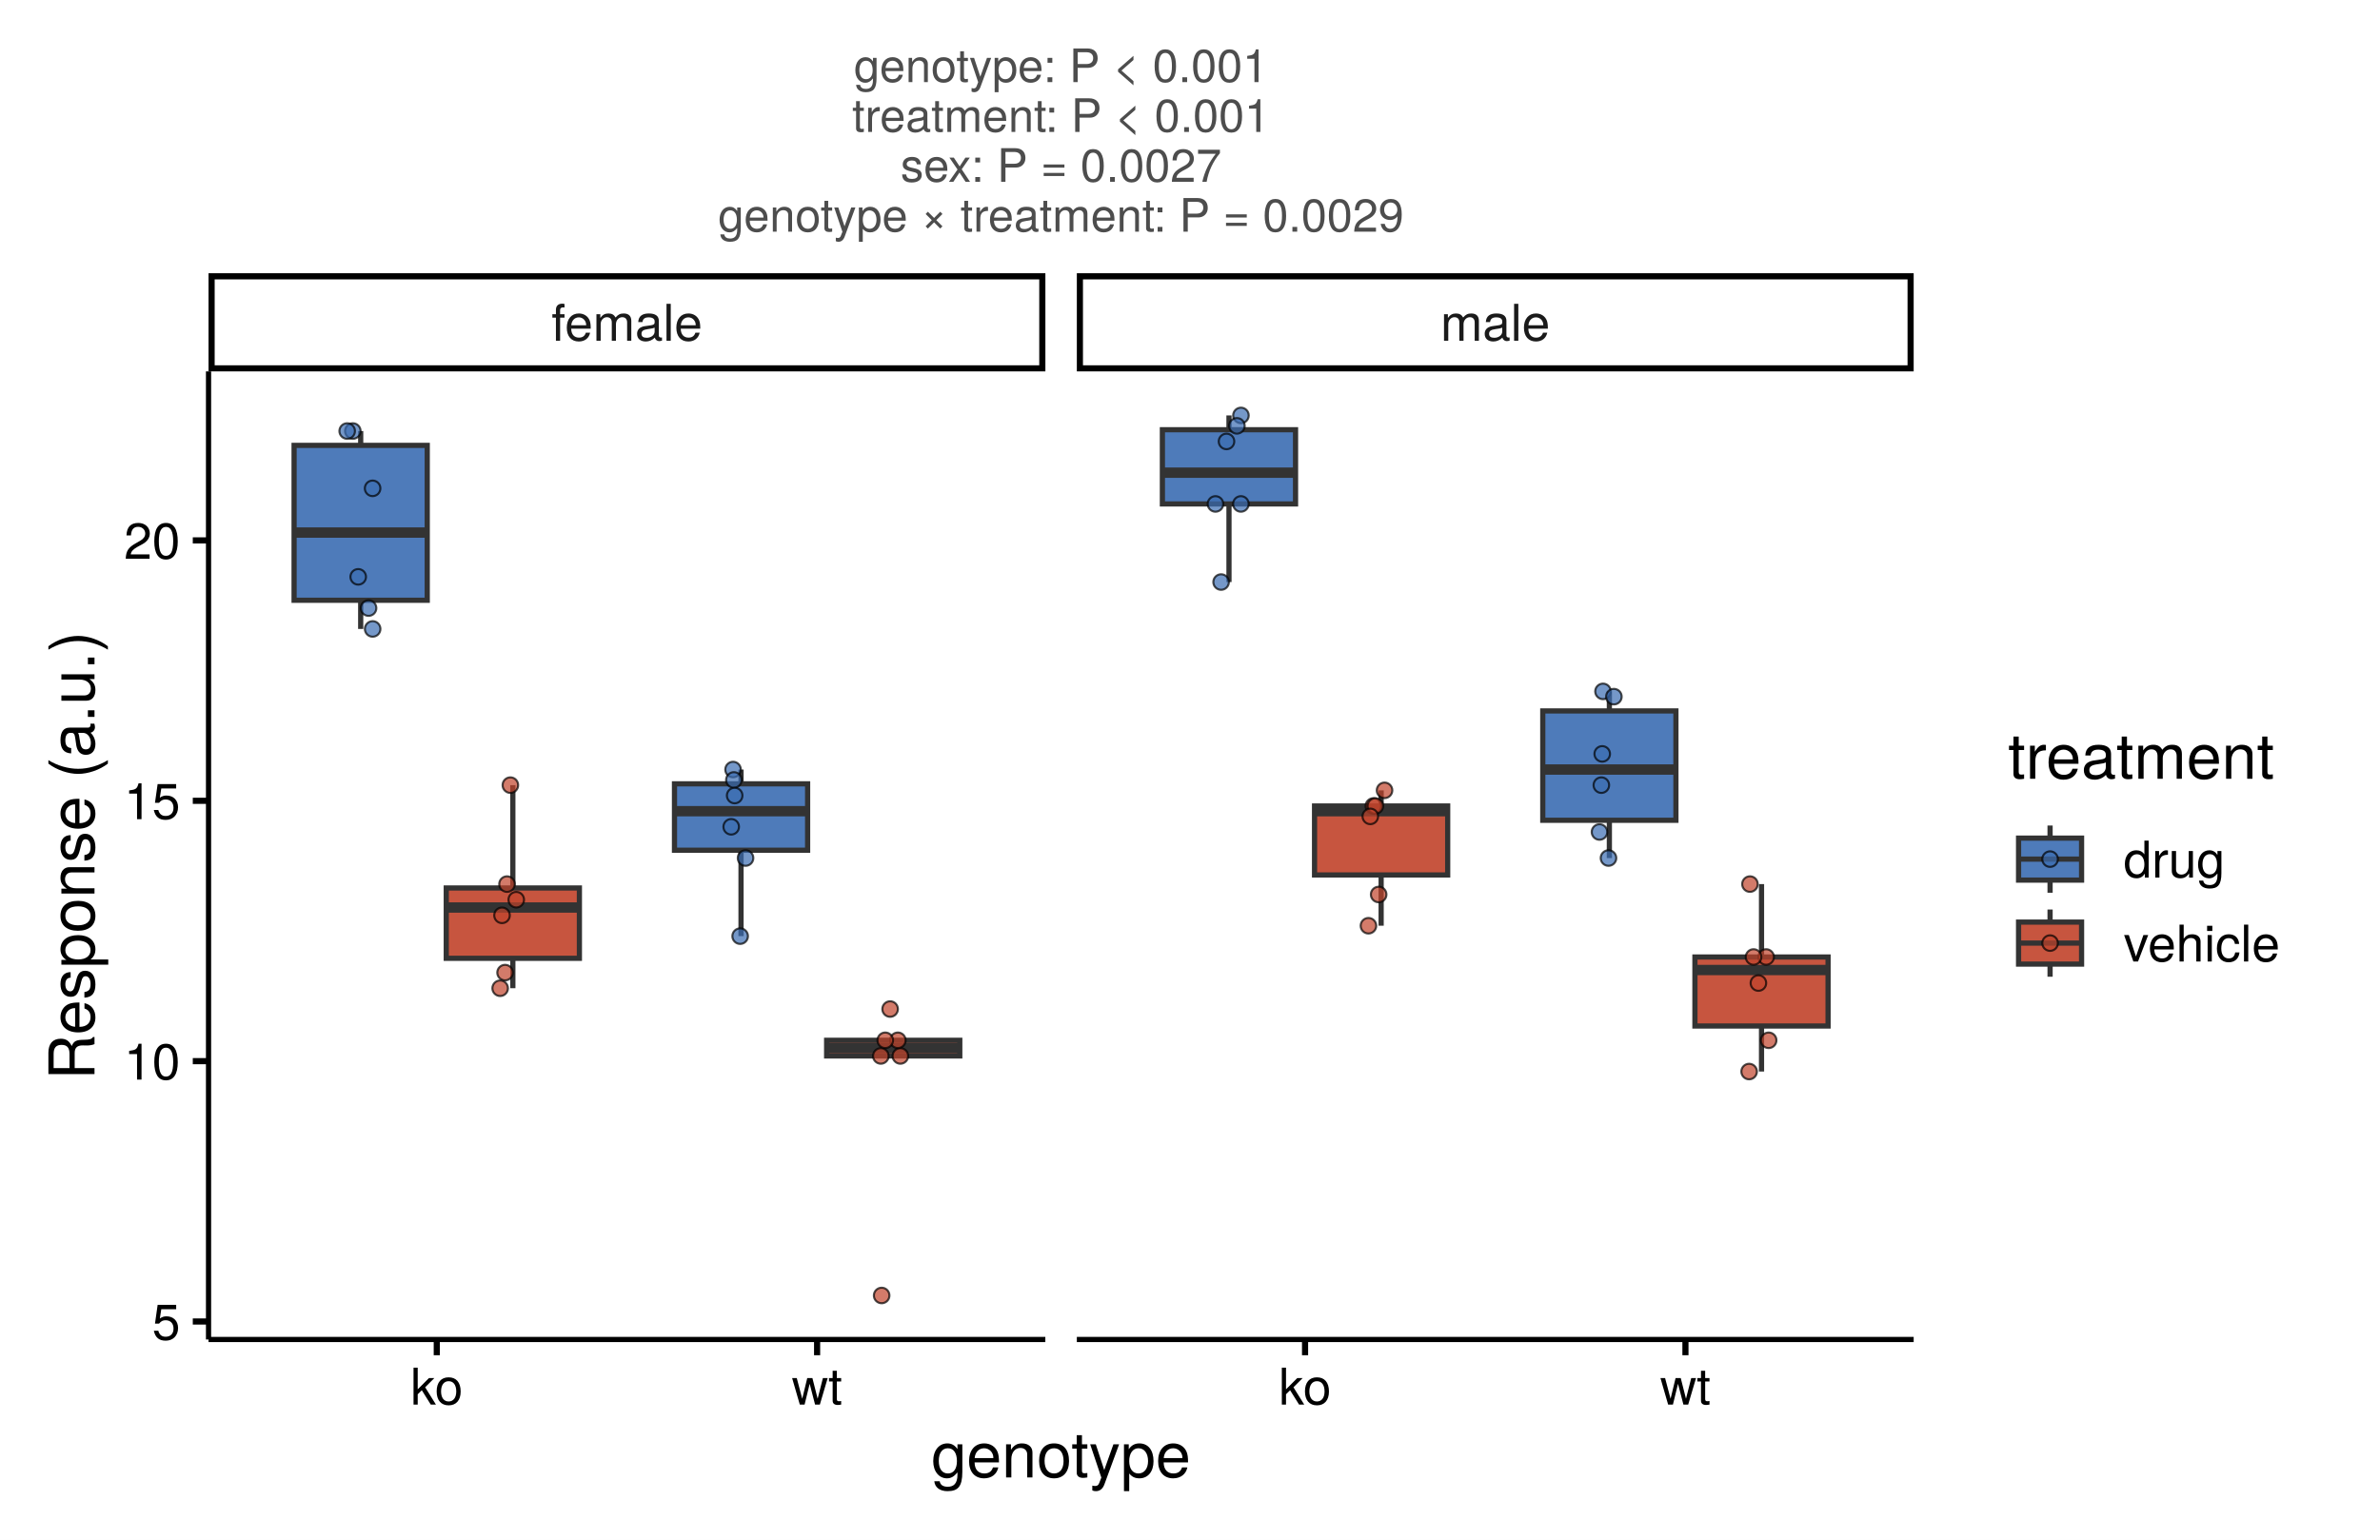
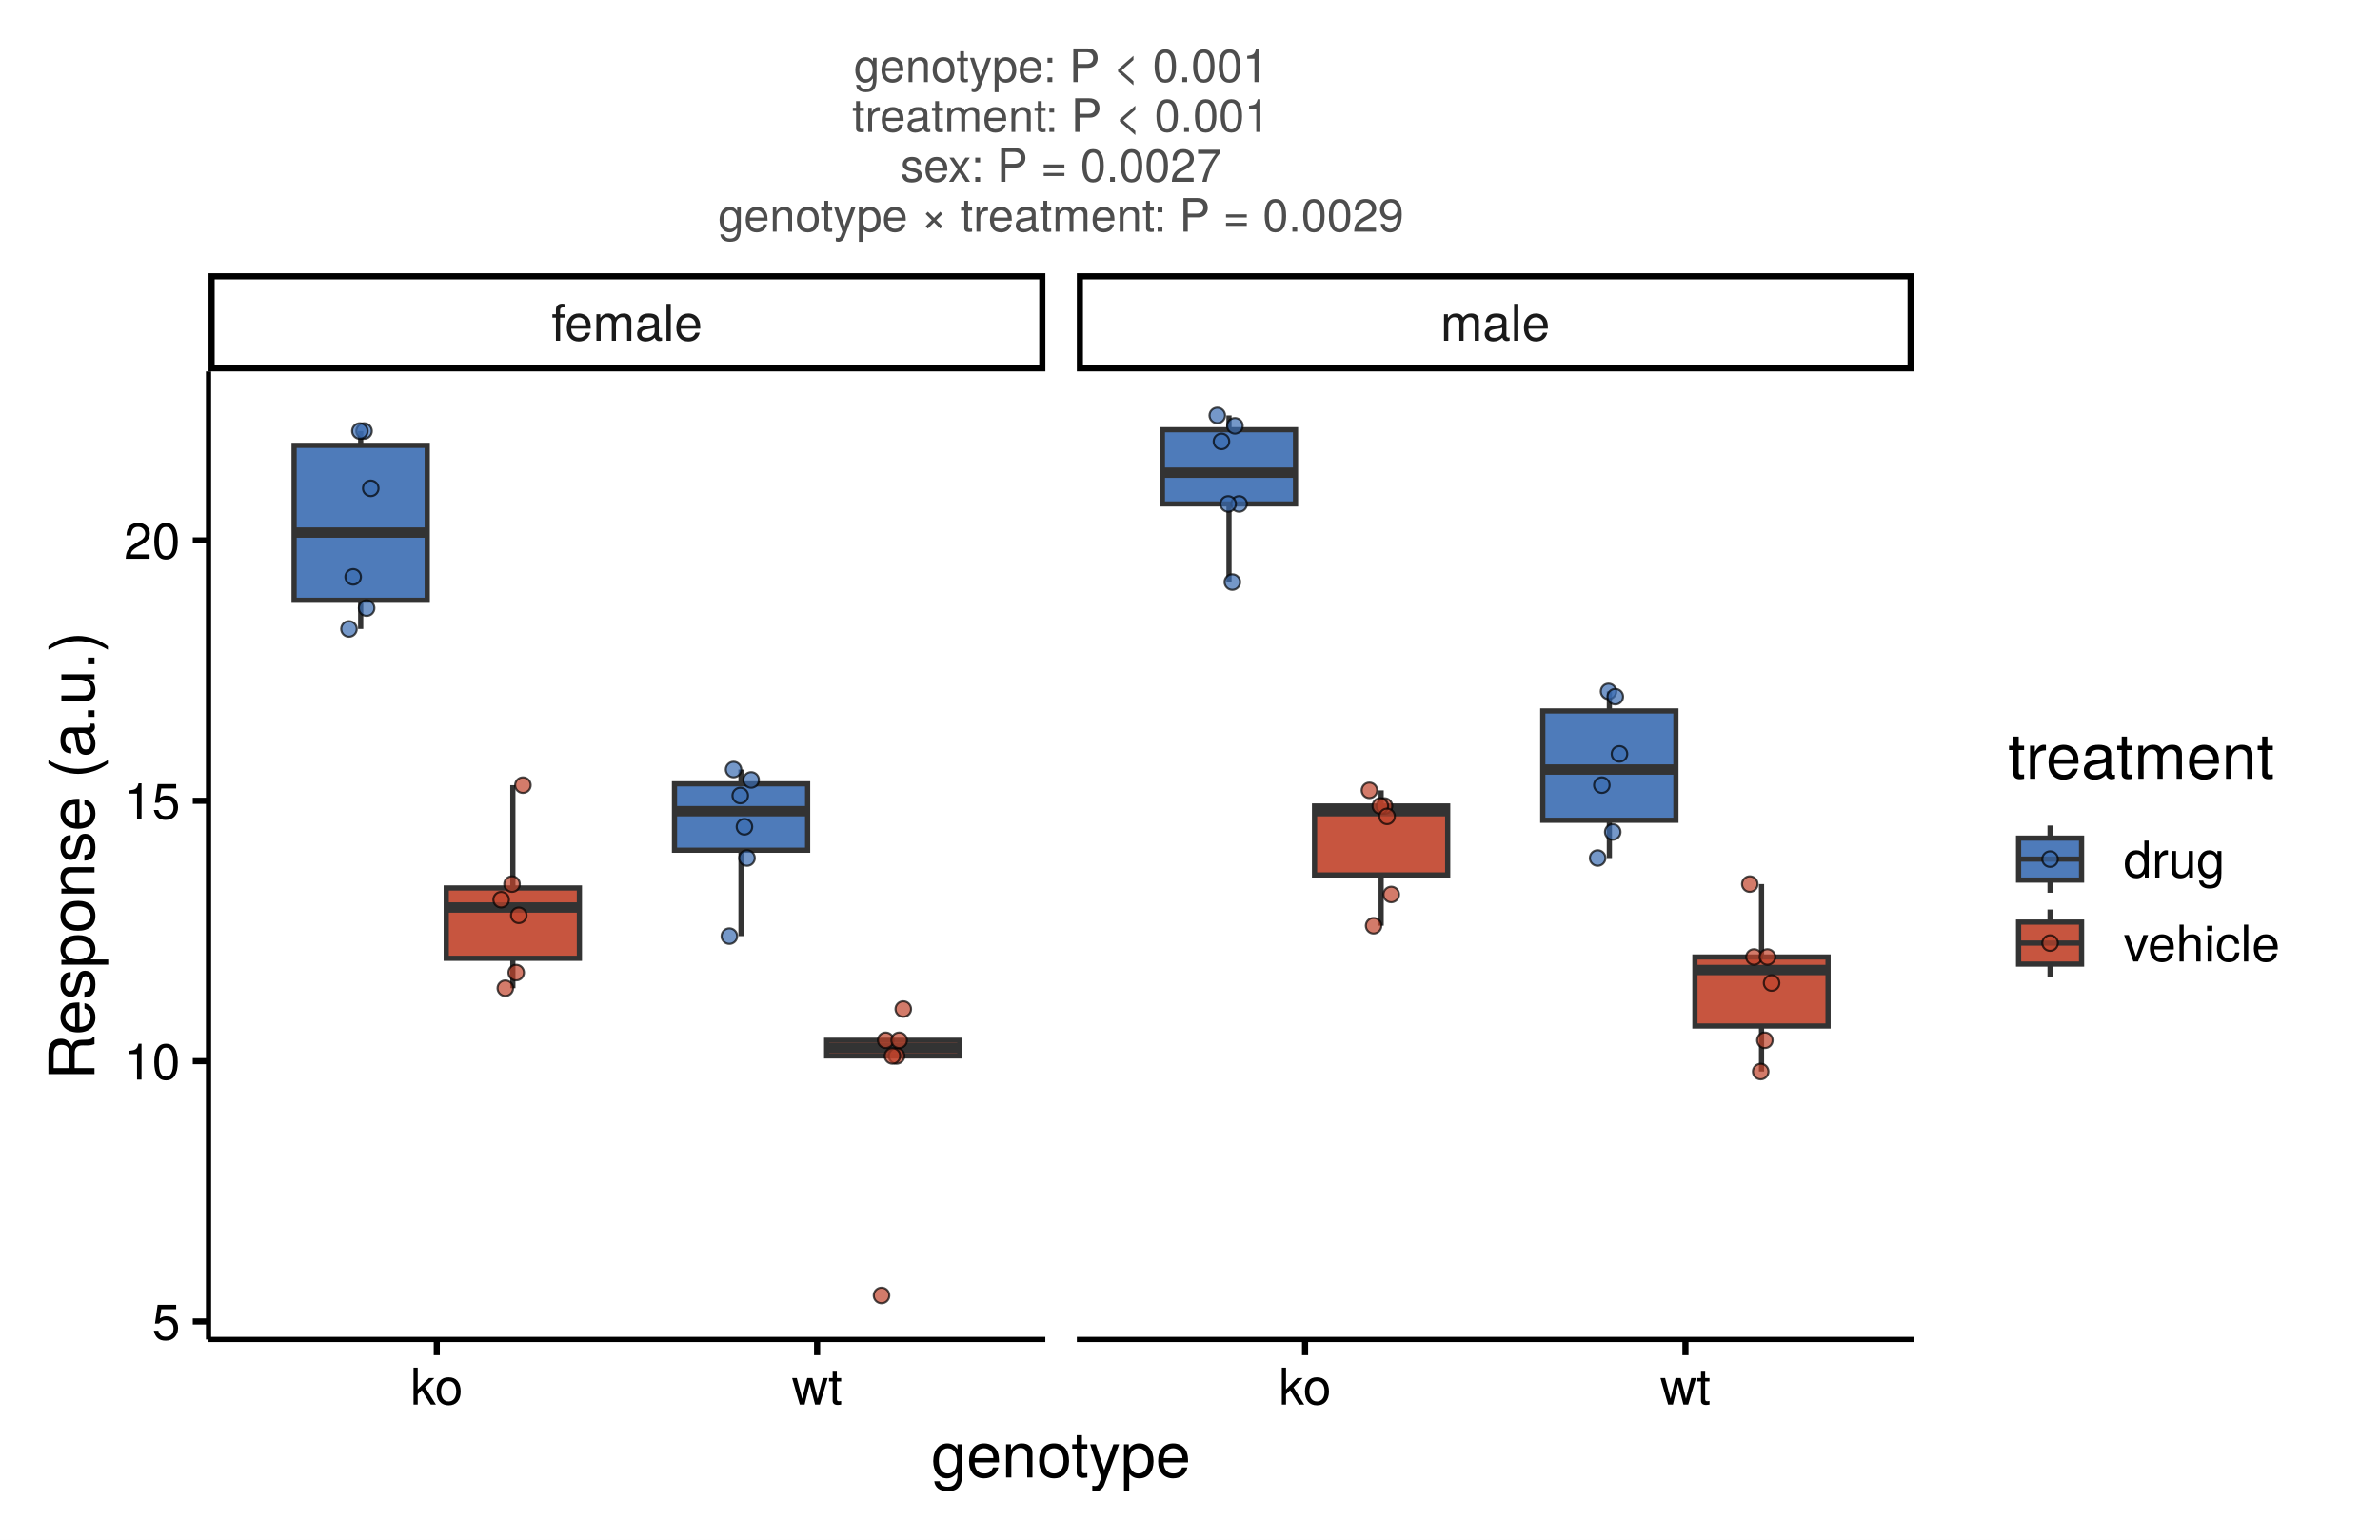
<svg xmlns="http://www.w3.org/2000/svg" class="svglite" width="489.60pt" height="316.80pt" viewBox="0 0 489.60 316.80">
  <defs>
    <style type="text/css">
    .svglite line, .svglite polyline, .svglite polygon, .svglite path, .svglite rect, .svglite circle {
      fill: none;
      stroke: #000000;
      stroke-linecap: round;
      stroke-linejoin: round;
      stroke-miterlimit: 10.00;
    }
    .svglite text {
      white-space: pre;
    }
  </style>
  </defs>
  <rect width="100%" height="100%" style="stroke: none; fill: #FFFFFF;" />
  <defs>
    <clipPath id="cpMC4wMHw0ODkuNjB8MC4wMHwzMTYuODA=">
      <rect x="0.00" y="0.00" width="489.60" height="316.80" />
    </clipPath>
  </defs>
  <g clip-path="url(#cpMC4wMHw0ODkuNjB8MC4wMHwzMTYuODA=)">
    <rect x="-0" y="-0" width="489.60" height="316.80" style="stroke-width: 1.26; stroke: #FFFFFF; fill: #FFFFFF;" />
  </g>
  <defs>
    <clipPath id="cpNDIuOTB8MjE1LjA0fDc2LjQyfDI3NS42MQ==">
      <rect x="42.90" y="76.42" width="172.15" height="199.19" />
    </clipPath>
  </defs>
  <g clip-path="url(#cpNDIuOTB8MjE1LjA0fDc2LjQyfDI3NS42MQ==)">
    <rect x="42.90" y="76.42" width="172.15" height="199.19" style="stroke-width: 1.26; stroke: none; fill: #FFFFFF;" />
    <line x1="74.20" y1="91.64" x2="74.20" y2="88.69" style="stroke-width: 1.07; stroke: #333333; stroke-linecap: butt;" />
    <line x1="74.20" y1="123.51" x2="74.20" y2="129.41" style="stroke-width: 1.07; stroke: #333333; stroke-linecap: butt;" />
    <polygon points="60.50,91.64 60.50,123.51 87.89,123.51 87.89,91.64 60.50,91.64 " style="stroke-width: 1.07; stroke: #333333; stroke-linecap: butt; stroke-linejoin: miter; fill: #3B6DB3; fill-opacity: 0.90;" />
    <line x1="60.50" y1="109.58" x2="87.89" y2="109.58" style="stroke-width: 2.13; stroke: #333333; stroke-linecap: butt; stroke-linejoin: miter;" />
    <line x1="105.50" y1="182.71" x2="105.50" y2="161.55" style="stroke-width: 1.07; stroke: #333333; stroke-linecap: butt;" />
    <line x1="105.50" y1="197.18" x2="105.50" y2="203.34" style="stroke-width: 1.07; stroke: #333333; stroke-linecap: butt;" />
    <polygon points="91.80,182.71 91.80,197.18 119.19,197.18 119.19,182.71 91.80,182.71 " style="stroke-width: 1.07; stroke: #333333; stroke-linecap: butt; stroke-linejoin: miter; fill: #C1432B; fill-opacity: 0.90;" />
    <line x1="91.80" y1="186.73" x2="119.19" y2="186.73" style="stroke-width: 2.13; stroke: #333333; stroke-linecap: butt; stroke-linejoin: miter;" />
    <line x1="152.44" y1="161.28" x2="152.44" y2="158.34" style="stroke-width: 1.07; stroke: #333333; stroke-linecap: butt;" />
    <line x1="152.44" y1="174.94" x2="152.44" y2="192.62" style="stroke-width: 1.07; stroke: #333333; stroke-linecap: butt;" />
    <polygon points="138.75,161.28 138.75,174.94 166.14,174.94 166.14,161.28 138.75,161.28 " style="stroke-width: 1.07; stroke: #333333; stroke-linecap: butt; stroke-linejoin: miter; fill: #3B6DB3; fill-opacity: 0.90;" />
    <line x1="138.75" y1="166.91" x2="166.14" y2="166.91" style="stroke-width: 2.13; stroke: #333333; stroke-linecap: butt; stroke-linejoin: miter;" />
    <line x1="183.74" y1="214.05" x2="183.74" y2="214.05" style="stroke-width: 1.07; stroke: #333333; stroke-linecap: butt;" />
    <line x1="183.74" y1="217.27" x2="183.74" y2="217.27" style="stroke-width: 1.07; stroke: #333333; stroke-linecap: butt;" />
    <polygon points="170.05,214.05 170.05,217.27 197.44,217.27 197.44,214.05 170.05,214.05 " style="stroke-width: 1.07; stroke: #333333; stroke-linecap: butt; stroke-linejoin: miter; fill: #C1432B; fill-opacity: 0.90;" />
    <line x1="170.05" y1="215.66" x2="197.44" y2="215.66" style="stroke-width: 2.13; stroke: #333333; stroke-linecap: butt; stroke-linejoin: miter;" />
-     <circle cx="185.22" cy="217.27" r="1.60" style="stroke-width: 0.43; stroke: #000000; stroke-opacity: 0.70; fill: #C1432B; fill-opacity: 0.70;" />
-     <circle cx="184.70" cy="214.05" r="1.60" style="stroke-width: 0.43; stroke: #000000; stroke-opacity: 0.70; fill: #C1432B; fill-opacity: 0.70;" />
-     <circle cx="183.11" cy="207.62" r="1.60" style="stroke-width: 0.43; stroke: #000000; stroke-opacity: 0.70; fill: #C1432B; fill-opacity: 0.70;" />
-     <circle cx="181.20" cy="217.27" r="1.60" style="stroke-width: 0.43; stroke: #000000; stroke-opacity: 0.70; fill: #C1432B; fill-opacity: 0.70;" />
-     <circle cx="181.37" cy="266.56" r="1.60" style="stroke-width: 0.43; stroke: #000000; stroke-opacity: 0.70; fill: #C1432B; fill-opacity: 0.70;" />
-     <circle cx="182.11" cy="214.05" r="1.60" style="stroke-width: 0.43; stroke: #000000; stroke-opacity: 0.70; fill: #C1432B; fill-opacity: 0.70;" />
-     <circle cx="150.42" cy="170.12" r="1.60" style="stroke-width: 0.43; stroke: #000000; stroke-opacity: 0.70; fill: #3B6DB3; fill-opacity: 0.70;" />
-     <circle cx="150.80" cy="158.34" r="1.60" style="stroke-width: 0.43; stroke: #000000; stroke-opacity: 0.70; fill: #3B6DB3; fill-opacity: 0.70;" />
-     <circle cx="150.97" cy="160.48" r="1.60" style="stroke-width: 0.43; stroke: #000000; stroke-opacity: 0.70; fill: #3B6DB3; fill-opacity: 0.70;" />
-     <circle cx="151.13" cy="163.69" r="1.60" style="stroke-width: 0.43; stroke: #000000; stroke-opacity: 0.70; fill: #3B6DB3; fill-opacity: 0.70;" />
-     <circle cx="152.26" cy="192.62" r="1.60" style="stroke-width: 0.43; stroke: #000000; stroke-opacity: 0.70; fill: #3B6DB3; fill-opacity: 0.70;" />
-     <circle cx="153.37" cy="176.55" r="1.60" style="stroke-width: 0.43; stroke: #000000; stroke-opacity: 0.70; fill: #3B6DB3; fill-opacity: 0.70;" />
-     <circle cx="103.90" cy="200.12" r="1.60" style="stroke-width: 0.43; stroke: #000000; stroke-opacity: 0.70; fill: #C1432B; fill-opacity: 0.70;" />
-     <circle cx="102.89" cy="203.34" r="1.60" style="stroke-width: 0.43; stroke: #000000; stroke-opacity: 0.70; fill: #C1432B; fill-opacity: 0.70;" />
-     <circle cx="104.99" cy="161.55" r="1.60" style="stroke-width: 0.43; stroke: #000000; stroke-opacity: 0.70; fill: #C1432B; fill-opacity: 0.70;" />
-     <circle cx="104.30" cy="181.91" r="1.60" style="stroke-width: 0.43; stroke: #000000; stroke-opacity: 0.70; fill: #C1432B; fill-opacity: 0.70;" />
-     <circle cx="106.20" cy="185.12" r="1.60" style="stroke-width: 0.43; stroke: #000000; stroke-opacity: 0.70; fill: #C1432B; fill-opacity: 0.70;" />
-     <circle cx="103.27" cy="188.34" r="1.60" style="stroke-width: 0.43; stroke: #000000; stroke-opacity: 0.70; fill: #C1432B; fill-opacity: 0.70;" />
-     <circle cx="72.58" cy="88.69" r="1.60" style="stroke-width: 0.43; stroke: #000000; stroke-opacity: 0.70; fill: #3B6DB3; fill-opacity: 0.70;" />
-     <circle cx="73.69" cy="118.69" r="1.60" style="stroke-width: 0.43; stroke: #000000; stroke-opacity: 0.70; fill: #3B6DB3; fill-opacity: 0.70;" />
-     <circle cx="76.65" cy="100.48" r="1.60" style="stroke-width: 0.43; stroke: #000000; stroke-opacity: 0.70; fill: #3B6DB3; fill-opacity: 0.70;" />
-     <circle cx="71.42" cy="88.69" r="1.60" style="stroke-width: 0.43; stroke: #000000; stroke-opacity: 0.70; fill: #3B6DB3; fill-opacity: 0.70;" />
-     <circle cx="76.66" cy="129.41" r="1.60" style="stroke-width: 0.43; stroke: #000000; stroke-opacity: 0.70; fill: #3B6DB3; fill-opacity: 0.70;" />
-     <circle cx="75.82" cy="125.12" r="1.60" style="stroke-width: 0.43; stroke: #000000; stroke-opacity: 0.70; fill: #3B6DB3; fill-opacity: 0.70;" />
+     <circle cx="184.44" cy="217.27" r="1.60" style="stroke-width: 0.43; stroke: #000000; stroke-opacity: 0.70; fill: #C1432B; fill-opacity: 0.70;" />
+     <circle cx="182.20" cy="214.05" r="1.60" style="stroke-width: 0.43; stroke: #000000; stroke-opacity: 0.70; fill: #C1432B; fill-opacity: 0.70;" />
+     <circle cx="185.82" cy="207.62" r="1.60" style="stroke-width: 0.43; stroke: #000000; stroke-opacity: 0.70; fill: #C1432B; fill-opacity: 0.70;" />
+     <circle cx="183.58" cy="217.27" r="1.60" style="stroke-width: 0.43; stroke: #000000; stroke-opacity: 0.70; fill: #C1432B; fill-opacity: 0.70;" />
+     <circle cx="181.34" cy="266.56" r="1.60" style="stroke-width: 0.43; stroke: #000000; stroke-opacity: 0.70; fill: #C1432B; fill-opacity: 0.70;" />
+     <circle cx="184.97" cy="214.05" r="1.60" style="stroke-width: 0.43; stroke: #000000; stroke-opacity: 0.70; fill: #C1432B; fill-opacity: 0.70;" />
+     <circle cx="153.14" cy="170.12" r="1.60" style="stroke-width: 0.43; stroke: #000000; stroke-opacity: 0.70; fill: #3B6DB3; fill-opacity: 0.70;" />
+     <circle cx="150.90" cy="158.34" r="1.60" style="stroke-width: 0.43; stroke: #000000; stroke-opacity: 0.70; fill: #3B6DB3; fill-opacity: 0.70;" />
+     <circle cx="154.52" cy="160.48" r="1.60" style="stroke-width: 0.43; stroke: #000000; stroke-opacity: 0.70; fill: #3B6DB3; fill-opacity: 0.70;" />
+     <circle cx="152.28" cy="163.69" r="1.60" style="stroke-width: 0.43; stroke: #000000; stroke-opacity: 0.70; fill: #3B6DB3; fill-opacity: 0.70;" />
+     <circle cx="150.04" cy="192.62" r="1.60" style="stroke-width: 0.43; stroke: #000000; stroke-opacity: 0.70; fill: #3B6DB3; fill-opacity: 0.70;" />
+     <circle cx="153.67" cy="176.55" r="1.60" style="stroke-width: 0.43; stroke: #000000; stroke-opacity: 0.70; fill: #3B6DB3; fill-opacity: 0.70;" />
+     <circle cx="106.19" cy="200.12" r="1.60" style="stroke-width: 0.43; stroke: #000000; stroke-opacity: 0.70; fill: #C1432B; fill-opacity: 0.70;" />
+     <circle cx="103.95" cy="203.34" r="1.60" style="stroke-width: 0.43; stroke: #000000; stroke-opacity: 0.70; fill: #C1432B; fill-opacity: 0.70;" />
+     <circle cx="107.57" cy="161.55" r="1.60" style="stroke-width: 0.43; stroke: #000000; stroke-opacity: 0.70; fill: #C1432B; fill-opacity: 0.70;" />
+     <circle cx="105.33" cy="181.91" r="1.60" style="stroke-width: 0.43; stroke: #000000; stroke-opacity: 0.70; fill: #C1432B; fill-opacity: 0.70;" />
+     <circle cx="103.09" cy="185.12" r="1.60" style="stroke-width: 0.43; stroke: #000000; stroke-opacity: 0.70; fill: #C1432B; fill-opacity: 0.70;" />
+     <circle cx="106.72" cy="188.34" r="1.60" style="stroke-width: 0.43; stroke: #000000; stroke-opacity: 0.70; fill: #C1432B; fill-opacity: 0.70;" />
+     <circle cx="74.89" cy="88.69" r="1.60" style="stroke-width: 0.43; stroke: #000000; stroke-opacity: 0.70; fill: #3B6DB3; fill-opacity: 0.70;" />
+     <circle cx="72.65" cy="118.69" r="1.60" style="stroke-width: 0.43; stroke: #000000; stroke-opacity: 0.70; fill: #3B6DB3; fill-opacity: 0.70;" />
+     <circle cx="76.27" cy="100.48" r="1.60" style="stroke-width: 0.43; stroke: #000000; stroke-opacity: 0.70; fill: #3B6DB3; fill-opacity: 0.70;" />
+     <circle cx="74.03" cy="88.69" r="1.60" style="stroke-width: 0.43; stroke: #000000; stroke-opacity: 0.70; fill: #3B6DB3; fill-opacity: 0.70;" />
+     <circle cx="71.79" cy="129.41" r="1.60" style="stroke-width: 0.43; stroke: #000000; stroke-opacity: 0.70; fill: #3B6DB3; fill-opacity: 0.70;" />
+     <circle cx="75.42" cy="125.12" r="1.60" style="stroke-width: 0.43; stroke: #000000; stroke-opacity: 0.70; fill: #3B6DB3; fill-opacity: 0.70;" />
  </g>
  <g clip-path="url(#cpMC4wMHw0ODkuNjB8MC4wMHwzMTYuODA=)">
</g>
  <defs>
    <clipPath id="cpMjIxLjUyfDM5My42N3w3Ni40MnwyNzUuNjE=">
      <rect x="221.52" y="76.42" width="172.15" height="199.19" />
    </clipPath>
  </defs>
  <g clip-path="url(#cpMjIxLjUyfDM5My42N3w3Ni40MnwyNzUuNjE=)">
    <rect x="221.52" y="76.42" width="172.15" height="199.19" style="stroke-width: 1.26; stroke: none; fill: #FFFFFF;" />
    <line x1="252.82" y1="88.42" x2="252.82" y2="85.48" style="stroke-width: 1.07; stroke: #333333; stroke-linecap: butt;" />
    <line x1="252.82" y1="103.69" x2="252.82" y2="119.76" style="stroke-width: 1.07; stroke: #333333; stroke-linecap: butt;" />
    <polygon points="239.12,88.42 239.12,103.69 266.51,103.69 266.51,88.42 239.12,88.42 " style="stroke-width: 1.07; stroke: #333333; stroke-linecap: butt; stroke-linejoin: miter; fill: #3B6DB3; fill-opacity: 0.90;" />
    <line x1="239.12" y1="97.26" x2="266.51" y2="97.26" style="stroke-width: 2.13; stroke: #333333; stroke-linecap: butt; stroke-linejoin: miter;" />
    <line x1="284.12" y1="165.84" x2="284.12" y2="162.62" style="stroke-width: 1.07; stroke: #333333; stroke-linecap: butt;" />
    <line x1="284.12" y1="180.03" x2="284.12" y2="190.48" style="stroke-width: 1.07; stroke: #333333; stroke-linecap: butt;" />
    <polygon points="270.42,165.84 270.42,180.03 297.81,180.03 297.81,165.84 270.42,165.84 " style="stroke-width: 1.07; stroke: #333333; stroke-linecap: butt; stroke-linejoin: miter; fill: #C1432B; fill-opacity: 0.90;" />
    <line x1="270.42" y1="166.91" x2="297.81" y2="166.91" style="stroke-width: 2.13; stroke: #333333; stroke-linecap: butt; stroke-linejoin: miter;" />
    <line x1="331.07" y1="146.28" x2="331.07" y2="142.26" style="stroke-width: 1.07; stroke: #333333; stroke-linecap: butt;" />
    <line x1="331.07" y1="168.78" x2="331.07" y2="176.55" style="stroke-width: 1.07; stroke: #333333; stroke-linecap: butt;" />
    <polygon points="317.37,146.28 317.37,168.78 344.76,168.78 344.76,146.28 317.37,146.28 " style="stroke-width: 1.07; stroke: #333333; stroke-linecap: butt; stroke-linejoin: miter; fill: #3B6DB3; fill-opacity: 0.90;" />
    <line x1="317.37" y1="158.34" x2="344.76" y2="158.34" style="stroke-width: 2.13; stroke: #333333; stroke-linecap: butt; stroke-linejoin: miter;" />
    <line x1="362.37" y1="196.91" x2="362.37" y2="181.91" style="stroke-width: 1.07; stroke: #333333; stroke-linecap: butt;" />
    <line x1="362.37" y1="211.11" x2="362.37" y2="220.48" style="stroke-width: 1.07; stroke: #333333; stroke-linecap: butt;" />
    <polygon points="348.67,196.91 348.67,211.11 376.06,211.11 376.06,196.91 348.67,196.91 " style="stroke-width: 1.07; stroke: #333333; stroke-linecap: butt; stroke-linejoin: miter; fill: #C1432B; fill-opacity: 0.90;" />
    <line x1="348.67" y1="199.59" x2="376.06" y2="199.59" style="stroke-width: 2.13; stroke: #333333; stroke-linecap: butt; stroke-linejoin: miter;" />
-     <circle cx="363.84" cy="214.05" r="1.60" style="stroke-width: 0.43; stroke: #000000; stroke-opacity: 0.70; fill: #C1432B; fill-opacity: 0.70;" />
-     <circle cx="363.32" cy="196.91" r="1.60" style="stroke-width: 0.43; stroke: #000000; stroke-opacity: 0.70; fill: #C1432B; fill-opacity: 0.70;" />
-     <circle cx="361.73" cy="202.27" r="1.60" style="stroke-width: 0.43; stroke: #000000; stroke-opacity: 0.70; fill: #C1432B; fill-opacity: 0.70;" />
-     <circle cx="359.82" cy="220.48" r="1.60" style="stroke-width: 0.43; stroke: #000000; stroke-opacity: 0.70; fill: #C1432B; fill-opacity: 0.70;" />
-     <circle cx="359.99" cy="181.91" r="1.60" style="stroke-width: 0.43; stroke: #000000; stroke-opacity: 0.70; fill: #C1432B; fill-opacity: 0.70;" />
-     <circle cx="360.73" cy="196.91" r="1.60" style="stroke-width: 0.43; stroke: #000000; stroke-opacity: 0.70; fill: #C1432B; fill-opacity: 0.70;" />
-     <circle cx="329.04" cy="171.19" r="1.60" style="stroke-width: 0.43; stroke: #000000; stroke-opacity: 0.70; fill: #3B6DB3; fill-opacity: 0.70;" />
-     <circle cx="329.42" cy="161.55" r="1.60" style="stroke-width: 0.43; stroke: #000000; stroke-opacity: 0.70; fill: #3B6DB3; fill-opacity: 0.70;" />
-     <circle cx="329.60" cy="155.12" r="1.60" style="stroke-width: 0.43; stroke: #000000; stroke-opacity: 0.70; fill: #3B6DB3; fill-opacity: 0.70;" />
-     <circle cx="329.76" cy="142.26" r="1.60" style="stroke-width: 0.43; stroke: #000000; stroke-opacity: 0.70; fill: #3B6DB3; fill-opacity: 0.70;" />
-     <circle cx="330.89" cy="176.55" r="1.60" style="stroke-width: 0.43; stroke: #000000; stroke-opacity: 0.70; fill: #3B6DB3; fill-opacity: 0.70;" />
-     <circle cx="332.00" cy="143.34" r="1.60" style="stroke-width: 0.43; stroke: #000000; stroke-opacity: 0.70; fill: #3B6DB3; fill-opacity: 0.70;" />
-     <circle cx="282.52" cy="165.84" r="1.60" style="stroke-width: 0.43; stroke: #000000; stroke-opacity: 0.70; fill: #C1432B; fill-opacity: 0.70;" />
-     <circle cx="281.51" cy="190.48" r="1.60" style="stroke-width: 0.43; stroke: #000000; stroke-opacity: 0.70; fill: #C1432B; fill-opacity: 0.70;" />
-     <circle cx="283.61" cy="184.05" r="1.60" style="stroke-width: 0.43; stroke: #000000; stroke-opacity: 0.70; fill: #C1432B; fill-opacity: 0.70;" />
-     <circle cx="282.93" cy="165.84" r="1.60" style="stroke-width: 0.43; stroke: #000000; stroke-opacity: 0.70; fill: #C1432B; fill-opacity: 0.70;" />
-     <circle cx="284.82" cy="162.62" r="1.60" style="stroke-width: 0.43; stroke: #000000; stroke-opacity: 0.70; fill: #C1432B; fill-opacity: 0.70;" />
-     <circle cx="281.89" cy="167.98" r="1.60" style="stroke-width: 0.43; stroke: #000000; stroke-opacity: 0.70; fill: #C1432B; fill-opacity: 0.70;" />
-     <circle cx="251.20" cy="119.76" r="1.60" style="stroke-width: 0.43; stroke: #000000; stroke-opacity: 0.70; fill: #3B6DB3; fill-opacity: 0.70;" />
-     <circle cx="252.31" cy="90.83" r="1.60" style="stroke-width: 0.43; stroke: #000000; stroke-opacity: 0.70; fill: #3B6DB3; fill-opacity: 0.70;" />
-     <circle cx="255.27" cy="103.69" r="1.60" style="stroke-width: 0.43; stroke: #000000; stroke-opacity: 0.70; fill: #3B6DB3; fill-opacity: 0.70;" />
-     <circle cx="250.04" cy="103.69" r="1.60" style="stroke-width: 0.43; stroke: #000000; stroke-opacity: 0.70; fill: #3B6DB3; fill-opacity: 0.70;" />
-     <circle cx="255.28" cy="85.48" r="1.60" style="stroke-width: 0.43; stroke: #000000; stroke-opacity: 0.70; fill: #3B6DB3; fill-opacity: 0.70;" />
-     <circle cx="254.45" cy="87.62" r="1.60" style="stroke-width: 0.43; stroke: #000000; stroke-opacity: 0.70; fill: #3B6DB3; fill-opacity: 0.70;" />
+     <circle cx="363.06" cy="214.05" r="1.60" style="stroke-width: 0.43; stroke: #000000; stroke-opacity: 0.70; fill: #C1432B; fill-opacity: 0.70;" />
+     <circle cx="360.82" cy="196.91" r="1.60" style="stroke-width: 0.43; stroke: #000000; stroke-opacity: 0.70; fill: #C1432B; fill-opacity: 0.70;" />
+     <circle cx="364.44" cy="202.27" r="1.60" style="stroke-width: 0.43; stroke: #000000; stroke-opacity: 0.70; fill: #C1432B; fill-opacity: 0.70;" />
+     <circle cx="362.20" cy="220.48" r="1.60" style="stroke-width: 0.43; stroke: #000000; stroke-opacity: 0.70; fill: #C1432B; fill-opacity: 0.70;" />
+     <circle cx="359.96" cy="181.91" r="1.60" style="stroke-width: 0.43; stroke: #000000; stroke-opacity: 0.70; fill: #C1432B; fill-opacity: 0.70;" />
+     <circle cx="363.59" cy="196.91" r="1.60" style="stroke-width: 0.43; stroke: #000000; stroke-opacity: 0.70; fill: #C1432B; fill-opacity: 0.70;" />
+     <circle cx="331.76" cy="171.19" r="1.60" style="stroke-width: 0.43; stroke: #000000; stroke-opacity: 0.70; fill: #3B6DB3; fill-opacity: 0.70;" />
+     <circle cx="329.52" cy="161.55" r="1.60" style="stroke-width: 0.43; stroke: #000000; stroke-opacity: 0.70; fill: #3B6DB3; fill-opacity: 0.70;" />
+     <circle cx="333.15" cy="155.12" r="1.60" style="stroke-width: 0.43; stroke: #000000; stroke-opacity: 0.70; fill: #3B6DB3; fill-opacity: 0.70;" />
+     <circle cx="330.90" cy="142.26" r="1.60" style="stroke-width: 0.43; stroke: #000000; stroke-opacity: 0.70; fill: #3B6DB3; fill-opacity: 0.70;" />
+     <circle cx="328.66" cy="176.55" r="1.60" style="stroke-width: 0.43; stroke: #000000; stroke-opacity: 0.70; fill: #3B6DB3; fill-opacity: 0.70;" />
+     <circle cx="332.29" cy="143.34" r="1.60" style="stroke-width: 0.43; stroke: #000000; stroke-opacity: 0.70; fill: #3B6DB3; fill-opacity: 0.70;" />
+     <circle cx="284.81" cy="165.84" r="1.60" style="stroke-width: 0.43; stroke: #000000; stroke-opacity: 0.70; fill: #C1432B; fill-opacity: 0.70;" />
+     <circle cx="282.57" cy="190.48" r="1.60" style="stroke-width: 0.43; stroke: #000000; stroke-opacity: 0.70; fill: #C1432B; fill-opacity: 0.70;" />
+     <circle cx="286.20" cy="184.05" r="1.60" style="stroke-width: 0.43; stroke: #000000; stroke-opacity: 0.70; fill: #C1432B; fill-opacity: 0.70;" />
+     <circle cx="283.95" cy="165.84" r="1.60" style="stroke-width: 0.43; stroke: #000000; stroke-opacity: 0.70; fill: #C1432B; fill-opacity: 0.70;" />
+     <circle cx="281.71" cy="162.62" r="1.60" style="stroke-width: 0.43; stroke: #000000; stroke-opacity: 0.70; fill: #C1432B; fill-opacity: 0.70;" />
+     <circle cx="285.34" cy="167.98" r="1.60" style="stroke-width: 0.43; stroke: #000000; stroke-opacity: 0.70; fill: #C1432B; fill-opacity: 0.70;" />
+     <circle cx="253.51" cy="119.76" r="1.60" style="stroke-width: 0.43; stroke: #000000; stroke-opacity: 0.70; fill: #3B6DB3; fill-opacity: 0.70;" />
+     <circle cx="251.27" cy="90.83" r="1.60" style="stroke-width: 0.43; stroke: #000000; stroke-opacity: 0.70; fill: #3B6DB3; fill-opacity: 0.70;" />
+     <circle cx="254.90" cy="103.69" r="1.60" style="stroke-width: 0.43; stroke: #000000; stroke-opacity: 0.70; fill: #3B6DB3; fill-opacity: 0.70;" />
+     <circle cx="252.65" cy="103.69" r="1.60" style="stroke-width: 0.43; stroke: #000000; stroke-opacity: 0.70; fill: #3B6DB3; fill-opacity: 0.70;" />
+     <circle cx="250.41" cy="85.48" r="1.60" style="stroke-width: 0.43; stroke: #000000; stroke-opacity: 0.70; fill: #3B6DB3; fill-opacity: 0.70;" />
+     <circle cx="254.04" cy="87.62" r="1.60" style="stroke-width: 0.43; stroke: #000000; stroke-opacity: 0.70; fill: #3B6DB3; fill-opacity: 0.70;" />
  </g>
  <g clip-path="url(#cpMC4wMHw0ODkuNjB8MC4wMHwzMTYuODA=)">
</g>
  <defs>
    <clipPath id="cpNDIuOTB8MjE1LjA0fDU2LjIyfDc2LjQy">
      <rect x="42.90" y="56.22" width="172.15" height="20.20" />
    </clipPath>
  </defs>
  <g clip-path="url(#cpNDIuOTB8MjE1LjA0fDU2LjIyfDc2LjQy)">
    <rect x="42.90" y="56.22" width="172.15" height="20.20" style="stroke-width: 2.52; fill: #FFFFFF;" />
    <text x="128.97" y="70.11" text-anchor="middle" style="font-size: 10.40px; font-weight: 0;fill: #1A1A1A; font-family: &quot;TeX Gyre Heros&quot;;" textLength="31.17px" lengthAdjust="spacingAndGlyphs">female</text>
  </g>
  <g clip-path="url(#cpMC4wMHw0ODkuNjB8MC4wMHwzMTYuODA=)">
</g>
  <defs>
    <clipPath id="cpMjIxLjUyfDM5My42N3w1Ni4yMnw3Ni40Mg==">
      <rect x="221.52" y="56.22" width="172.15" height="20.20" />
    </clipPath>
  </defs>
  <g clip-path="url(#cpMjIxLjUyfDM5My42N3w1Ni4yMnw3Ni40Mg==)">
    <rect x="221.52" y="56.22" width="172.15" height="20.20" style="stroke-width: 2.52; fill: #FFFFFF;" />
    <text x="307.59" y="70.11" text-anchor="middle" style="font-size: 10.40px; font-weight: 0;fill: #1A1A1A; font-family: &quot;TeX Gyre Heros&quot;;" textLength="22.51px" lengthAdjust="spacingAndGlyphs">male</text>
  </g>
  <g clip-path="url(#cpMC4wMHw0ODkuNjB8MC4wMHwzMTYuODA=)">
    <polyline points="42.90,275.61 215.04,275.61 " style="stroke-width: 1.07; stroke-linecap: butt;" />
    <polyline points="89.85,278.85 89.85,275.61 " style="stroke-width: 1.26; stroke-linecap: butt;" />
    <polyline points="168.09,278.85 168.09,275.61 " style="stroke-width: 1.26; stroke-linecap: butt;" />
    <text x="89.85" y="289.01" text-anchor="middle" style="font-size: 10.40px; font-weight: 0; font-family: &quot;TeX Gyre Heros&quot;;" textLength="10.97px" lengthAdjust="spacingAndGlyphs">ko</text>
    <text x="168.09" y="289.01" text-anchor="middle" style="font-size: 10.40px; font-weight: 0; font-family: &quot;TeX Gyre Heros&quot;;" textLength="10.39px" lengthAdjust="spacingAndGlyphs">wt</text>
    <polyline points="221.52,275.61 393.67,275.61 " style="stroke-width: 1.07; stroke-linecap: butt;" />
    <polyline points="268.47,278.85 268.47,275.61 " style="stroke-width: 1.26; stroke-linecap: butt;" />
    <polyline points="346.72,278.85 346.72,275.61 " style="stroke-width: 1.26; stroke-linecap: butt;" />
    <text x="268.47" y="289.01" text-anchor="middle" style="font-size: 10.40px; font-weight: 0; font-family: &quot;TeX Gyre Heros&quot;;" textLength="10.97px" lengthAdjust="spacingAndGlyphs">ko</text>
    <text x="346.72" y="289.01" text-anchor="middle" style="font-size: 10.40px; font-weight: 0; font-family: &quot;TeX Gyre Heros&quot;;" textLength="10.39px" lengthAdjust="spacingAndGlyphs">wt</text>
    <polyline points="42.90,275.61 42.90,76.42 " style="stroke-width: 1.07; stroke-linecap: butt;" />
    <text x="37.07" y="275.70" text-anchor="end" style="font-size: 10.40px; font-weight: 0; font-family: &quot;TeX Gyre Heros&quot;;" textLength="5.77px" lengthAdjust="spacingAndGlyphs">5</text>
    <text x="37.07" y="222.13" text-anchor="end" style="font-size: 10.40px; font-weight: 0; font-family: &quot;TeX Gyre Heros&quot;;" textLength="11.55px" lengthAdjust="spacingAndGlyphs">10</text>
    <text x="37.07" y="168.55" text-anchor="end" style="font-size: 10.40px; font-weight: 0; font-family: &quot;TeX Gyre Heros&quot;;" textLength="11.55px" lengthAdjust="spacingAndGlyphs">15</text>
    <text x="37.07" y="114.98" text-anchor="end" style="font-size: 10.40px; font-weight: 0; font-family: &quot;TeX Gyre Heros&quot;;" textLength="11.55px" lengthAdjust="spacingAndGlyphs">20</text>
    <polyline points="39.66,271.91 42.90,271.91 " style="stroke-width: 1.26; stroke-linecap: butt;" />
    <polyline points="39.66,218.34 42.90,218.34 " style="stroke-width: 1.26; stroke-linecap: butt;" />
    <polyline points="39.66,164.77 42.90,164.77 " style="stroke-width: 1.26; stroke-linecap: butt;" />
    <polyline points="39.66,111.19 42.90,111.19 " style="stroke-width: 1.26; stroke-linecap: butt;" />
    <text x="218.28" y="303.99" text-anchor="middle" style="font-size: 13.00px; font-weight: 0; font-family: &quot;TeX Gyre Heros&quot;;" textLength="53.49px" lengthAdjust="spacingAndGlyphs">genotype</text>
    <text transform="translate(19.44,176.02) rotate(-90)" text-anchor="middle" style="font-size: 13.00px; font-weight: 0; font-family: &quot;TeX Gyre Heros&quot;;" textLength="92.49px" lengthAdjust="spacingAndGlyphs">Response (a.u.)</text>
    <rect x="406.62" y="142.86" width="69.04" height="66.31" style="stroke-width: 1.26; stroke: none; fill: #FFFFFF;" />
    <text x="413.09" y="160.24" style="font-size: 13.00px; font-weight: 0; font-family: &quot;TeX Gyre Heros&quot;;" textLength="54.91px" lengthAdjust="spacingAndGlyphs">treatment</text>
    <rect x="413.09" y="168.13" width="17.28" height="17.28" style="stroke-width: 1.26; stroke: none; fill: #FFFFFF;" />
    <polyline points="421.73,183.69 421.73,181.09 " style="stroke-width: 1.07; stroke: #333333; stroke-linecap: butt; stroke-linejoin: miter;" />
    <polyline points="421.73,172.45 421.73,169.86 " style="stroke-width: 1.07; stroke: #333333; stroke-linecap: butt; stroke-linejoin: miter;" />
    <rect x="415.25" y="172.45" width="12.96" height="8.64" style="stroke-width: 1.07; stroke: #333333; stroke-linecap: butt; stroke-linejoin: miter; fill: #3B6DB3; fill-opacity: 0.90;" />
    <polyline points="415.25,176.77 428.21,176.77 " style="stroke-width: 1.07; stroke: #333333; stroke-linecap: butt; stroke-linejoin: miter;" />
    <circle cx="421.73" cy="176.77" r="1.60" style="stroke-width: 0.43; stroke: #000000; stroke-opacity: 0.70; fill: #3B6DB3; fill-opacity: 0.70;" />
    <rect x="413.09" y="185.41" width="17.28" height="17.28" style="stroke-width: 1.26; stroke: none; fill: #FFFFFF;" />
    <polyline points="421.73,200.97 421.73,198.37 " style="stroke-width: 1.07; stroke: #333333; stroke-linecap: butt; stroke-linejoin: miter;" />
    <polyline points="421.73,189.73 421.73,187.14 " style="stroke-width: 1.07; stroke: #333333; stroke-linecap: butt; stroke-linejoin: miter;" />
    <rect x="415.25" y="189.73" width="12.96" height="8.64" style="stroke-width: 1.07; stroke: #333333; stroke-linecap: butt; stroke-linejoin: miter; fill: #C1432B; fill-opacity: 0.90;" />
    <polyline points="415.25,194.05 428.21,194.05 " style="stroke-width: 1.07; stroke: #333333; stroke-linecap: butt; stroke-linejoin: miter;" />
    <circle cx="421.73" cy="194.05" r="1.60" style="stroke-width: 0.43; stroke: #000000; stroke-opacity: 0.70; fill: #C1432B; fill-opacity: 0.70;" />
    <text x="436.85" y="180.56" style="font-size: 10.40px; font-weight: 0; font-family: &quot;TeX Gyre Heros&quot;;" textLength="20.79px" lengthAdjust="spacingAndGlyphs">drug</text>
    <text x="436.85" y="197.84" style="font-size: 10.40px; font-weight: 0; font-family: &quot;TeX Gyre Heros&quot;;" textLength="32.33px" lengthAdjust="spacingAndGlyphs">vehicle</text>
    <text x="218.28" y="16.89" text-anchor="middle" style="font-size: 9.50px; font-weight: 0;fill: #4D4D4D; font-family: &quot;TeX Gyre Heros&quot;;" textLength="85.34px" lengthAdjust="spacingAndGlyphs">genotype: P &lt; 0.001</text>
    <text x="218.28" y="27.15" text-anchor="middle" style="font-size: 9.50px; font-weight: 0;fill: #4D4D4D; font-family: &quot;TeX Gyre Heros&quot;;" textLength="86.38px" lengthAdjust="spacingAndGlyphs">treatment: P &lt; 0.001</text>
    <text x="218.28" y="37.41" text-anchor="middle" style="font-size: 9.50px; font-weight: 0;fill: #4D4D4D; font-family: &quot;TeX Gyre Heros&quot;;" textLength="66.31px" lengthAdjust="spacingAndGlyphs">sex: P = 0.0027</text>
    <text x="218.28" y="47.67" text-anchor="middle" style="font-size: 9.50px; font-weight: 0;fill: #4D4D4D; font-family: &quot;TeX Gyre Heros&quot;;" textLength="141.60px" lengthAdjust="spacingAndGlyphs">genotype × treatment: P = 0.0029</text>
  </g>
</svg>
